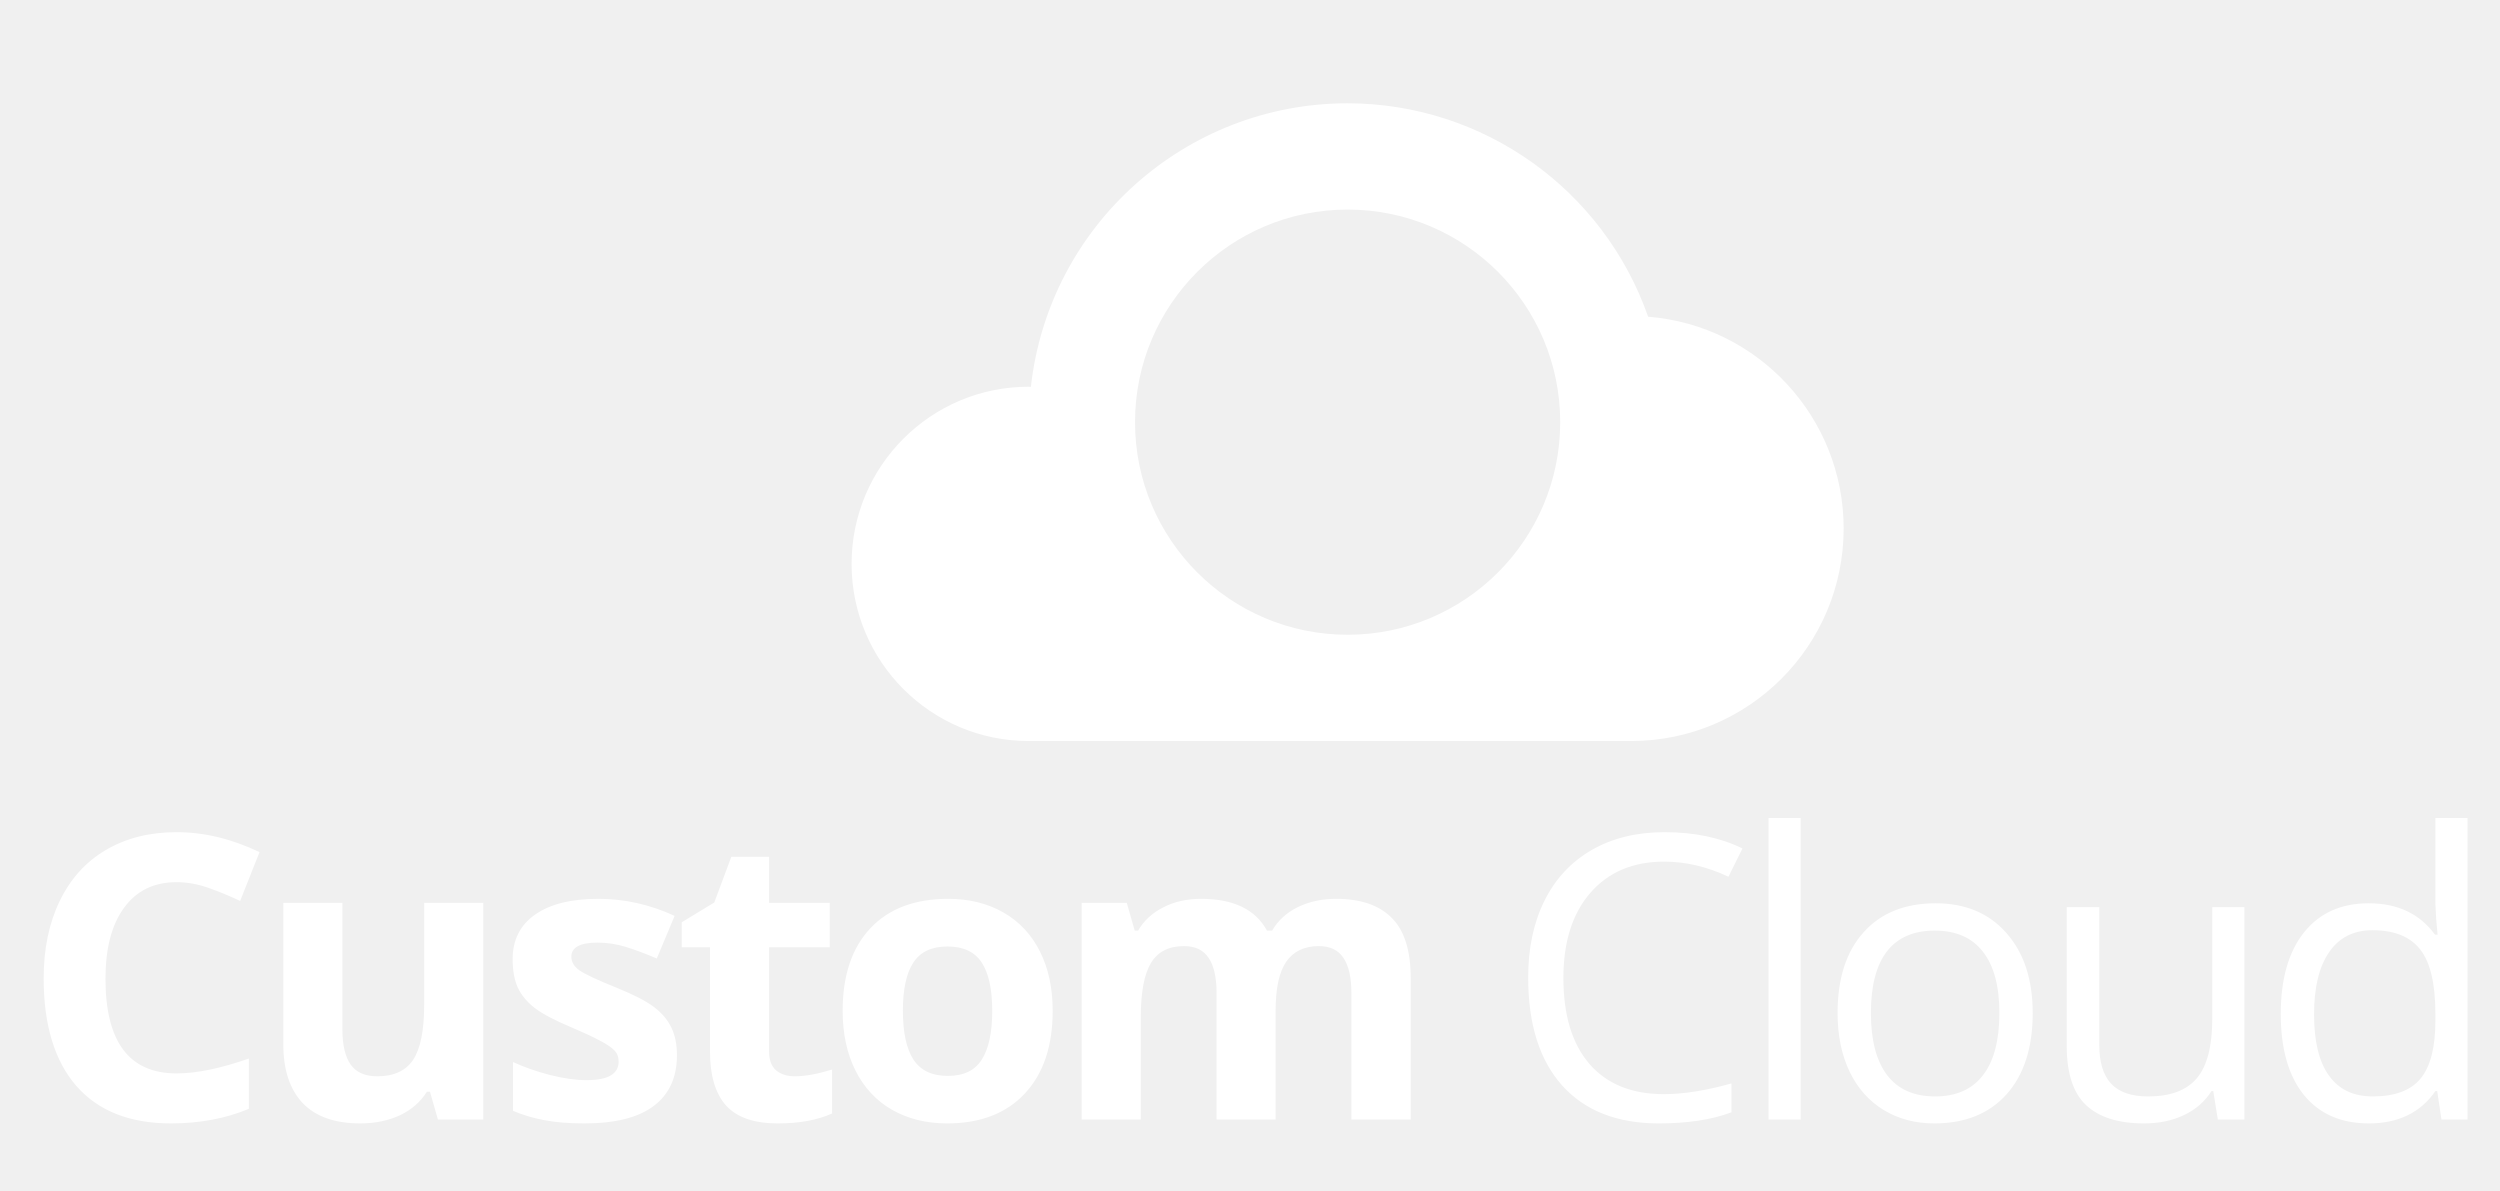
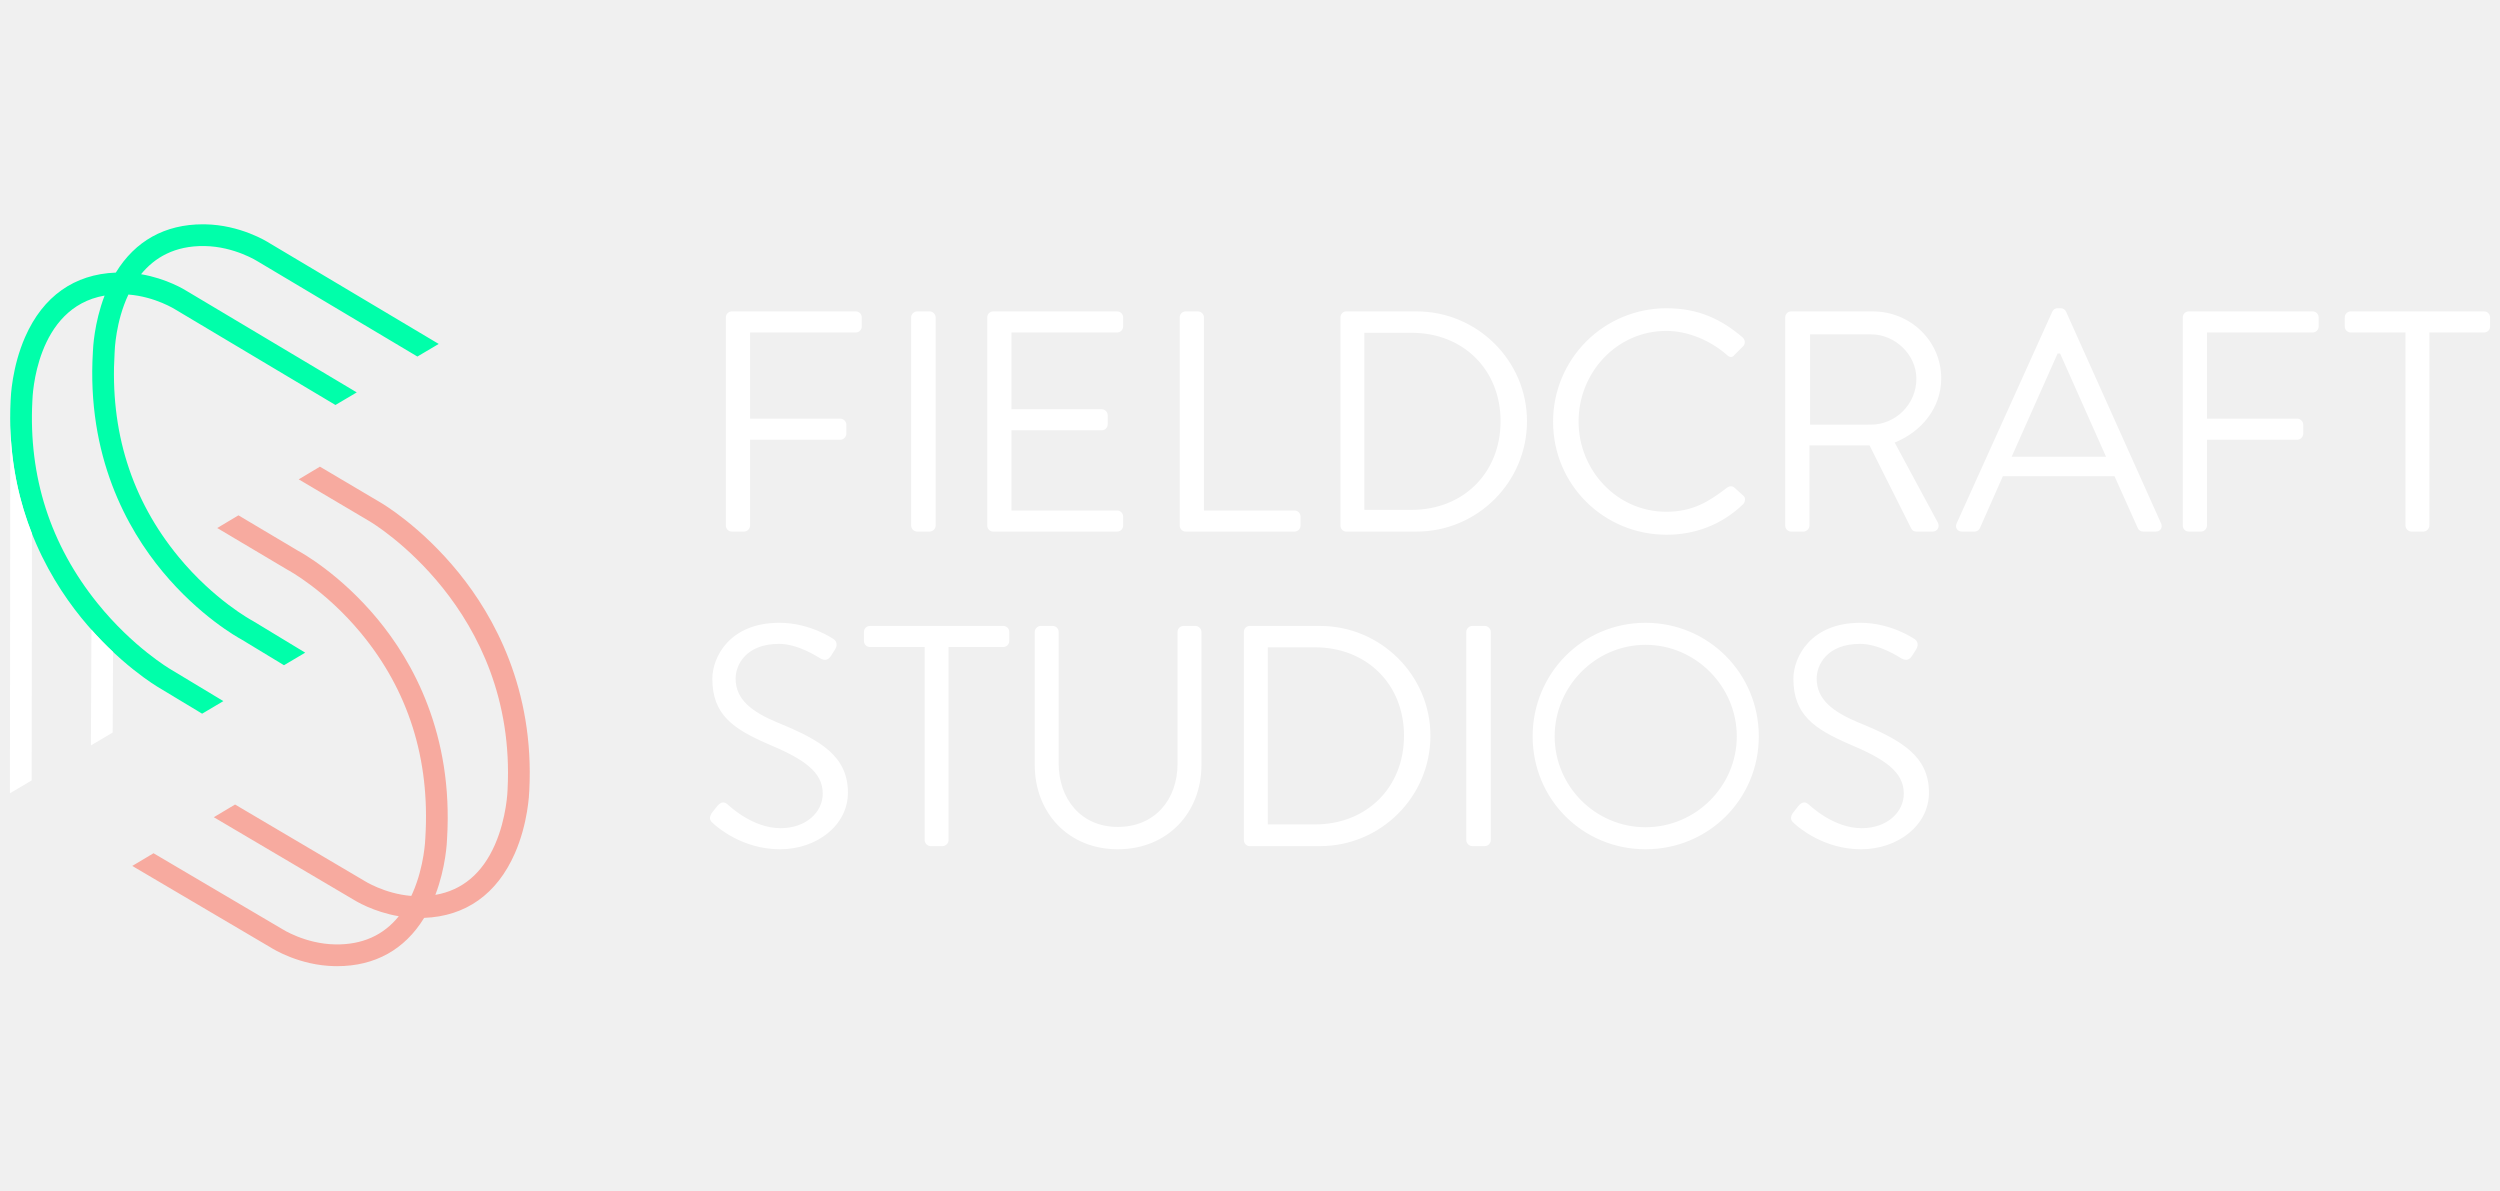
- <svg xmlns="http://www.w3.org/2000/svg" xml:space="preserve" height="120" viewBox="0 0 252 119.998" width="252" version="1.1" y="0px" x="0px" enable-background="new 0 0 595.275 311.111">
-   <path d="m178.27 82.457v30.393h3.24v-30.393h-3.24zm67.22 0v8.711l0.08 1.504 0.14 1.543h-0.26c-1.55-2.11-3.77-3.164-6.68-3.164-2.78 0-4.96 0.976-6.52 2.929-1.56 1.954-2.35 4.694-2.35 8.22 0 3.53 0.78 6.25 2.33 8.17 1.56 1.91 3.74 2.87 6.54 2.87 2.98 0 5.22-1.09 6.72-3.26h0.18l0.43 2.87h2.63v-30.393h-3.24zm-227.69 1.426c-2.722 0-5.098 0.599-7.129 1.797-2.018 1.185-3.568 2.897-4.649 5.136-1.081 2.227-1.621 4.825-1.621 7.793 0 4.711 1.1 8.331 3.301 10.861 2.2 2.51 5.378 3.77 9.531 3.77 2.891 0 5.508-0.49 7.852-1.47v-5.07c-2.852 1-5.28 1.5-7.285 1.5-4.779 0-7.168-3.18-7.168-9.552 0-3.059 0.625-5.442 1.875-7.148 1.25-1.719 3.014-2.578 5.293-2.578 1.041 0 2.103 0.189 3.183 0.566 1.081 0.378 2.155 0.821 3.223 1.328l1.953-4.921c-2.799-1.342-5.586-2.012-8.359-2.012zm149.99 0c-2.82 0-5.26 0.599-7.35 1.797-2.07 1.198-3.66 2.903-4.76 5.117-1.1 2.213-1.64 4.792-1.64 7.734 0 4.699 1.14 8.329 3.42 10.879 2.29 2.55 5.54 3.83 9.74 3.83 2.9 0 5.35-0.37 7.33-1.12v-2.91c-2.56 0.72-4.83 1.08-6.82 1.08-3.24 0-5.74-1.02-7.5-3.05-1.75-2.04-2.62-4.93-2.62-8.67 0-3.632 0.91-6.491 2.72-8.574 1.82-2.096 4.3-3.144 7.44-3.144 2.16 0 4.32 0.507 6.48 1.523l1.41-2.852c-2.24-1.093-4.86-1.64-7.85-1.64zm-94.073 2.48l-1.719 4.61-3.281 1.992v2.519h2.851v10.526c0 2.41 0.541 4.22 1.621 5.43 1.094 1.2 2.832 1.8 5.215 1.8 2.162 0 3.985-0.33 5.469-1v-4.43c-1.458 0.45-2.708 0.68-3.75 0.68-0.781 0-1.413-0.2-1.894-0.6-0.469-0.41-0.704-1.03-0.704-1.88v-10.526h6.114v-4.472h-6.114v-4.649h-3.808zm-13.391 4.239c-2.76 0-4.896 0.533-6.406 1.601-1.497 1.055-2.246 2.552-2.246 4.492 0 1.133 0.176 2.09 0.527 2.871 0.365 0.764 0.938 1.454 1.719 2.054 0.794 0.6 2.031 1.25 3.711 1.95 1.172 0.5 2.109 0.93 2.812 1.31 0.703 0.36 1.198 0.7 1.485 1 0.286 0.28 0.429 0.66 0.429 1.13 0 1.25-1.08 1.87-3.242 1.87-1.054 0-2.278-0.17-3.672-0.52-1.38-0.36-2.623-0.79-3.73-1.31v4.92c0.976 0.42 2.025 0.73 3.144 0.94 1.12 0.22 2.474 0.33 4.063 0.33 3.099 0 5.423-0.59 6.973-1.76 1.562-1.17 2.343-2.88 2.343-5.12 0-1.08-0.188-2.01-0.566-2.79s-0.964-1.47-1.758-2.07-2.044-1.24-3.75-1.934c-1.914-0.768-3.157-1.347-3.73-1.738-0.56-0.39-0.84-0.853-0.84-1.387 0-0.95 0.879-1.425 2.637-1.425 0.989 0 1.959 0.149 2.91 0.449 0.95 0.299 1.972 0.683 3.066 1.152l1.797-4.297c-2.487-1.146-5.046-1.718-7.676-1.718zm35.258 0c-3.372 0-5.99 0.989-7.852 2.968s-2.793 4.753-2.793 8.32c0 2.29 0.43 4.3 1.29 6.02 0.859 1.71 2.089 3.04 3.691 3.96 1.601 0.91 3.45 1.37 5.547 1.37 3.346 0 5.953-1 7.833-3.01 1.87-2 2.81-4.78 2.81-8.34 0-2.291-0.43-4.29-1.29-5.995-0.86-1.706-2.09-3.015-3.69-3.926-1.601-0.912-3.45-1.367-5.546-1.367zm25.476 0c-1.43 0-2.7 0.286-3.8 0.859-1.11 0.56-1.96 1.341-2.54 2.344h-0.34l-0.8-2.793h-4.55v21.838h5.96v-10.28c0-2.56 0.35-4.403 1.04-5.523s1.79-1.68 3.32-1.68c1.13 0 1.96 0.397 2.48 1.192 0.53 0.781 0.8 1.959 0.8 3.531v12.76h5.95v-10.96c0-2.265 0.36-3.919 1.08-4.96 0.73-1.042 1.82-1.563 3.28-1.563 1.13 0 1.96 0.397 2.48 1.192 0.53 0.781 0.8 1.959 0.8 3.531v12.76h5.98v-14.241c0-2.799-0.64-4.83-1.92-6.093-1.26-1.276-3.13-1.914-5.6-1.914-1.43 0-2.72 0.28-3.87 0.839-1.13 0.56-1.99 1.348-2.58 2.364h-0.52c-1.16-2.136-3.38-3.203-6.65-3.203zm-92.503 0.41v14.238c0 2.58 0.651 4.56 1.953 5.94 1.302 1.36 3.235 2.05 5.801 2.05 1.497 0 2.832-0.28 4.003-0.82 1.172-0.56 2.077-1.35 2.715-2.37h0.313l0.801 2.8h4.57v-21.838h-5.957v10.278c0 2.57-0.371 4.42-1.113 5.54-0.743 1.11-1.947 1.66-3.614 1.66-1.224 0-2.116-0.39-2.675-1.17-0.56-0.79-0.84-1.98-0.84-3.55v-12.758h-5.957zm166.56 0.039c-3.1 0-5.53 0.976-7.27 2.929-1.75 1.941-2.62 4.655-2.62 8.14 0 2.26 0.41 4.22 1.21 5.9 0.81 1.68 1.96 2.97 3.44 3.87 1.49 0.9 3.18 1.35 5.1 1.35 3.1 0 5.53-0.98 7.28-2.93 1.76-1.97 2.64-4.7 2.64-8.19 0-3.393-0.89-6.089-2.66-8.081-1.75-1.992-4.13-2.988-7.12-2.988zm13.21 0.39v14.009c0 2.72 0.64 4.7 1.93 5.93 1.31 1.24 3.26 1.86 5.86 1.86 1.51 0 2.85-0.28 4.03-0.84s2.11-1.37 2.77-2.42h0.18l0.46 2.87h2.68v-21.409h-3.24v11.249c0 2.77-0.52 4.77-1.56 6-1.03 1.22-2.67 1.83-4.91 1.83-1.69 0-2.93-0.43-3.73-1.29-0.79-0.85-1.19-2.16-1.19-3.9v-13.889h-3.28zm30.81 2.325c2.22 0 3.82 0.651 4.83 1.953 1.01 1.289 1.52 3.45 1.52 6.481v0.69c0 2.68-0.5 4.63-1.5 5.84-0.99 1.19-2.59 1.79-4.81 1.79-1.94 0-3.41-0.69-4.41-2.09-1.01-1.39-1.51-3.45-1.51-6.19 0-2.693 0.5-4.776 1.51-6.248 1.01-1.484 2.47-2.226 4.37-2.226zm-44.12 0.039c2.15 0 3.77 0.709 4.86 2.129 1.11 1.406 1.66 3.47 1.66 6.186 0 2.75-0.55 4.84-1.66 6.27-1.09 1.42-2.7 2.13-4.82 2.13-2.13 0-3.73-0.71-4.83-2.14-1.09-1.44-1.64-3.52-1.64-6.26 0-2.755 0.54-4.832 1.62-6.225 1.08-1.394 2.69-2.09 4.81-2.09zm-99.514 1.601c1.601 0 2.754 0.541 3.457 1.621 0.703 1.081 1.057 2.702 1.057 4.863 0 2.18-0.354 3.82-1.057 4.92-0.69 1.1-1.83 1.64-3.418 1.64-1.602 0-2.76-0.55-3.477-1.66-0.703-1.1-1.054-2.74-1.054-4.9 0-2.174 0.351-3.795 1.054-4.863 0.703-1.08 1.849-1.621 3.438-1.621z" transform="translate(0 -.0010071)" fill="#fff" />
-   <path d="m135.84 10.41a32.143 32.143 0 0 0 -31.927 28.585 17.857 17.857 0 0 0 -0.216 -0.014 17.857 17.857 0 0 0 -17.857 17.857 17.857 17.857 0 0 0 17.857 17.857h32.143 28.571a21.429 21.429 0 0 0 21.43 -21.428 21.429 21.429 0 0 0 -19.71 -21.344 32.143 32.143 0 0 0 -30.29 -21.513zm0 10.714a21.429 21.429 0 0 1 21.429 21.429 21.429 21.429 0 0 1 -21.429 21.429 21.429 21.429 0 0 1 -21.429 -21.429 21.429 21.429 0 0 1 21.429 -21.429z" fill="#fff" />
+ <svg xmlns="http://www.w3.org/2000/svg" height="120" viewBox="0 0 252 119.998" width="252">
+   <path fill="none" d="M0-.001h252v120H0z" />
+   <g fill="#fff">
+     <path d="M73.167 31.99c0-.316.254-.602.603-.602h12.492c.349 0 .603.286.603.602v.92a.603.603 0 0 1-.603.603H75.609V42.2h9.1c.316 0 .602.285.602.602v.92a.625.625 0 0 1-.603.603H75.61v8.655a.625.625 0 0 1-.603.603H73.77a.602.602 0 0 1-.603-.603zm0 0M91.84 31.99c0-.316.287-.602.604-.602h1.268c.317 0 .603.286.603.602v20.99a.625.625 0 0 1-.603.603h-1.268a.625.625 0 0 1-.603-.603zm0 0M99.514 31.99c0-.316.253-.602.603-.602h12.491c.349 0 .603.286.603.602v.92a.603.603 0 0 1-.603.603h-10.653v7.735h9.1c.317 0 .602.286.602.603v.92a.602.602 0 0 1-.602.602h-9.1v8.085h10.653c.349 0 .603.286.603.602v.92a.603.603 0 0 1-.603.603h-12.491a.602.602 0 0 1-.603-.603zm0 0M118.917 31.99c0-.316.254-.602.603-.602h1.236c.318 0 .603.286.603.602v19.468h9.131c.349 0 .603.286.603.602v.92a.603.603 0 0 1-.603.603h-10.97a.603.603 0 0 1-.603-.603zm0 0M142.284 51.394c5.2 0 8.973-3.708 8.973-8.94 0-5.2-3.773-8.91-8.973-8.91h-4.756v17.85zm-7.166-19.404c0-.316.254-.602.572-.602h7.101c6.12 0 11.13 4.978 11.13 11.066 0 6.151-5.01 11.129-11.13 11.129h-7.101c-.318 0-.572-.286-.572-.602zm0 0M167.997 31.07c3.203 0 5.517 1.11 7.673 2.95.253.254.286.634.032.887l-.856.857c-.254.317-.508.285-.825-.033-1.648-1.426-3.9-2.377-6.056-2.377-5.01 0-8.846 4.217-8.846 9.131 0 4.883 3.836 9.1 8.846 9.1 2.759 0 4.376-1.11 6.056-2.378.317-.253.571-.222.76-.095l.953.856c.253.19.19.634-.032.856-2.157 2.093-4.883 3.076-7.705 3.076-6.341 0-11.446-5.042-11.446-11.383a11.421 11.421 0 0 1 11.446-11.446M188.604 42.802c2.442 0 4.567-2.029 4.567-4.629 0-2.41-2.125-4.47-4.567-4.47h-6.15v9.1zM179.95 31.99c0-.316.254-.602.602-.602h8.212c3.805 0 6.912 2.98 6.912 6.754 0 2.917-1.934 5.358-4.693 6.467l4.344 8.054c.222.412 0 .92-.539.92h-1.616c-.285 0-.444-.16-.507-.286l-4.218-8.402h-6.055v8.085a.625.625 0 0 1-.603.603h-1.237a.602.602 0 0 1-.602-.603zm0 0M212.289 46.037c-1.554-3.457-3.075-6.945-4.63-10.4h-.254l-4.629 10.4zm-15.061 6.722l9.64-21.34c.093-.189.253-.348.537-.348h.318c.285 0 .444.159.539.349l9.575 21.339c.19.411-.064.824-.539.824h-1.268a.584.584 0 0 1-.54-.349l-2.346-5.232h-11.256l-2.314 5.232a.584.584 0 0 1-.539.349h-1.268c-.475 0-.729-.413-.539-.824M220.024 31.99c0-.316.253-.602.603-.602h12.491c.349 0 .603.286.603.602v.92a.603.603 0 0 1-.603.603h-10.653V42.2h9.1c.317 0 .602.285.602.602v.92a.624.624 0 0 1-.602.603h-9.1v8.655a.624.624 0 0 1-.602.603h-1.236a.602.602 0 0 1-.603-.603zm0 0M242.47 33.513h-5.516a.602.602 0 0 1-.602-.603v-.92c0-.316.253-.602.602-.602h13.443c.35 0 .603.286.603.602v.92a.602.602 0 0 1-.603.603h-5.516V52.98a.625.625 0 0 1-.603.603h-1.204a.624.624 0 0 1-.603-.603zm0 0" />
+     <g>
+       <path d="M71.74 81.958c.16-.19.317-.411.477-.602.316-.412.665-.666 1.108-.286.222.19 2.537 2.41 5.36 2.41 2.568 0 4.248-1.617 4.248-3.487 0-2.188-1.902-3.488-5.548-5.01-3.488-1.522-5.581-2.949-5.581-6.563 0-2.156 1.712-5.644 6.754-5.644 3.106 0 5.421 1.618 5.421 1.618.19.094.57.475.19 1.077-.126.19-.253.413-.38.602-.285.444-.602.57-1.11.286-.221-.127-2.219-1.458-4.153-1.458-3.36 0-4.376 2.155-4.376 3.487 0 2.125 1.617 3.361 4.28 4.47 4.281 1.745 7.04 3.361 7.04 7.04 0 3.297-3.139 5.707-6.849 5.707-3.742 0-6.278-2.188-6.69-2.568-.254-.222-.57-.477-.19-1.079M93.205 65.218h-5.517a.602.602 0 0 1-.602-.603v-.92c0-.316.253-.602.602-.602h13.443c.349 0 .602.286.602.602v.92a.602.602 0 0 1-.602.603h-5.517v19.467a.624.624 0 0 1-.602.603h-1.205a.624.624 0 0 1-.602-.603zm0 0M104.302 63.695c0-.316.285-.602.602-.602h1.205c.349 0 .602.286.602.602v13.223c0 3.614 2.251 6.435 5.961 6.435 3.741 0 6.024-2.758 6.024-6.373V63.695c0-.316.254-.602.603-.602h1.204c.317 0 .603.286.603.602v13.412c0 4.82-3.425 8.498-8.434 8.498-4.978 0-8.37-3.678-8.37-8.498zm0 0M132.55 83.1c5.2 0 8.974-3.71 8.974-8.941 0-5.2-3.774-8.91-8.973-8.91h-4.756V83.1zm-7.165-19.405c0-.316.254-.602.57-.602h7.102c6.12 0 11.13 4.978 11.13 11.066 0 6.151-5.01 11.129-11.13 11.129h-7.102c-.316 0-.57-.286-.57-.603zm0 0M147.8 63.695c0-.316.286-.602.603-.602h1.268c.317 0 .602.286.602.602v20.99a.624.624 0 0 1-.602.603h-1.268a.625.625 0 0 1-.603-.603zm0 0M165.872 83.385c5.042 0 9.196-4.122 9.196-9.163s-4.154-9.226-9.196-9.226c-5.041 0-9.162 4.185-9.162 9.226 0 5.041 4.12 9.163 9.162 9.163m0-20.609c6.342 0 11.415 5.105 11.415 11.446 0 6.342-5.073 11.383-11.415 11.383-6.34 0-11.382-5.041-11.382-11.383 0-6.341 5.041-11.446 11.382-11.446M180.71 81.958c.159-.19.318-.411.476-.602.317-.412.666-.666 1.11-.286.222.19 2.536 2.41 5.359 2.41 2.567 0 4.248-1.617 4.248-3.487 0-2.188-1.903-3.488-5.549-5.01-3.488-1.522-5.58-2.949-5.58-6.563 0-2.156 1.711-5.644 6.753-5.644 3.107 0 5.422 1.618 5.422 1.618.19.094.57.475.19 1.077-.127.19-.253.413-.38.602-.286.444-.603.57-1.11.286-.222-.127-2.22-1.458-4.154-1.458-3.36 0-4.375 2.155-4.375 3.487 0 2.125 1.617 3.361 4.28 4.47 4.28 1.745 7.04 3.361 7.04 7.04 0 3.297-3.14 5.707-6.85 5.707-3.74 0-6.277-2.188-6.69-2.568-.253-.222-.57-.477-.19-1.079" />
+     </g>
+   </g>
+   <path d="M20.64 24.801c3.019.053 5.342 1.548 5.363 1.562l16.07 9.575 2.15-1.27-17.038-10.15c-.305-.196-2.974-1.847-6.507-1.907-.078-.002-.153-.002-.228-.002-3.823 0-6.823 1.673-8.775 4.867-4.183.16-7.333 2.386-9.135 6.477-1.34 3.044-1.458 6.07-1.466 6.359-.528 10.23 3.57 17.577 7.102 21.937 3.763 4.647 7.62 6.936 7.9 7.099l4.297 2.59 2.141-1.267-5.333-3.215c-.038-.022-3.787-2.22-7.356-6.652-4.752-5.9-6.96-12.76-6.562-20.393l.002-.031c.009-.411.318-9.376 7.279-10.587-1.063 2.775-1.17 5.358-1.18 5.655C8.72 46 12.826 53.325 16.384 57.614c3.725 4.489 7.567 6.634 7.982 6.858l4.26 2.582 2.138-1.267-5.287-3.204-.055-.03c-.038-.02-3.827-2.062-7.41-6.408-4.771-5.785-6.945-12.71-6.46-20.58l.002-.042c.006-.229.103-3.115 1.39-5.834 2.724.215 4.75 1.518 4.769 1.53l16.1 9.603 2.147-1.27-17.064-10.176c-.249-.16-2.081-1.295-4.677-1.736 1.347-1.654 3.372-2.893 6.42-2.839" fill="#0fa" />
+   <path d="M46.251 57.748c-3.825-4.723-7.746-7.009-7.9-7.098l-6.103-3.612-2.14 1.28 7.14 4.224c.148.086 14.867 8.778 13.915 27.044v.033c-.002.028-.076 2.804-1.282 5.542-1.272 2.889-3.29 4.576-5.998 5.043 1.064-2.775 1.17-5.36 1.18-5.655.644-10.551-3.462-17.877-7.021-22.166-3.738-4.506-7.596-6.65-7.986-6.86l-6.022-3.578-2.139 1.279 7.063 4.195.049.028c.037.019 3.765 2.016 7.349 6.335 4.812 5.799 7.006 12.747 6.519 20.651l-.002.043c-.001.028-.075 2.804-1.281 5.542-.044.1-.092.192-.138.29-2.71-.223-4.72-1.518-4.74-1.53l-13.021-7.684-2.142 1.28 13.982 8.249c.258.166 2.082 1.292 4.664 1.732-1.555 1.932-3.7 2.886-6.41 2.84-3.019-.05-5.342-1.546-5.363-1.56l-12.949-7.63-2.143 1.28 13.911 8.196c.319.203 2.982 1.845 6.506 1.906l.228.002c3.823 0 6.823-1.673 8.775-4.867 4.183-.16 7.332-2.387 9.134-6.478 1.34-3.042 1.458-6.066 1.467-6.358.528-10.23-3.57-17.577-7.102-21.938" fill="#f7aa9f" />
+   <g fill="#fff">
+     <path d="M9.216 63.474l-.052 11.661 2.194-1.297.039-8.124a34.811 34.811 0 0 1-2.181-2.24M1 79.961l2.192-1.296.03-24.882C1.998 50.68 1.135 47.042 1.039 42.87zm0 0" />
+   </g>
</svg>
